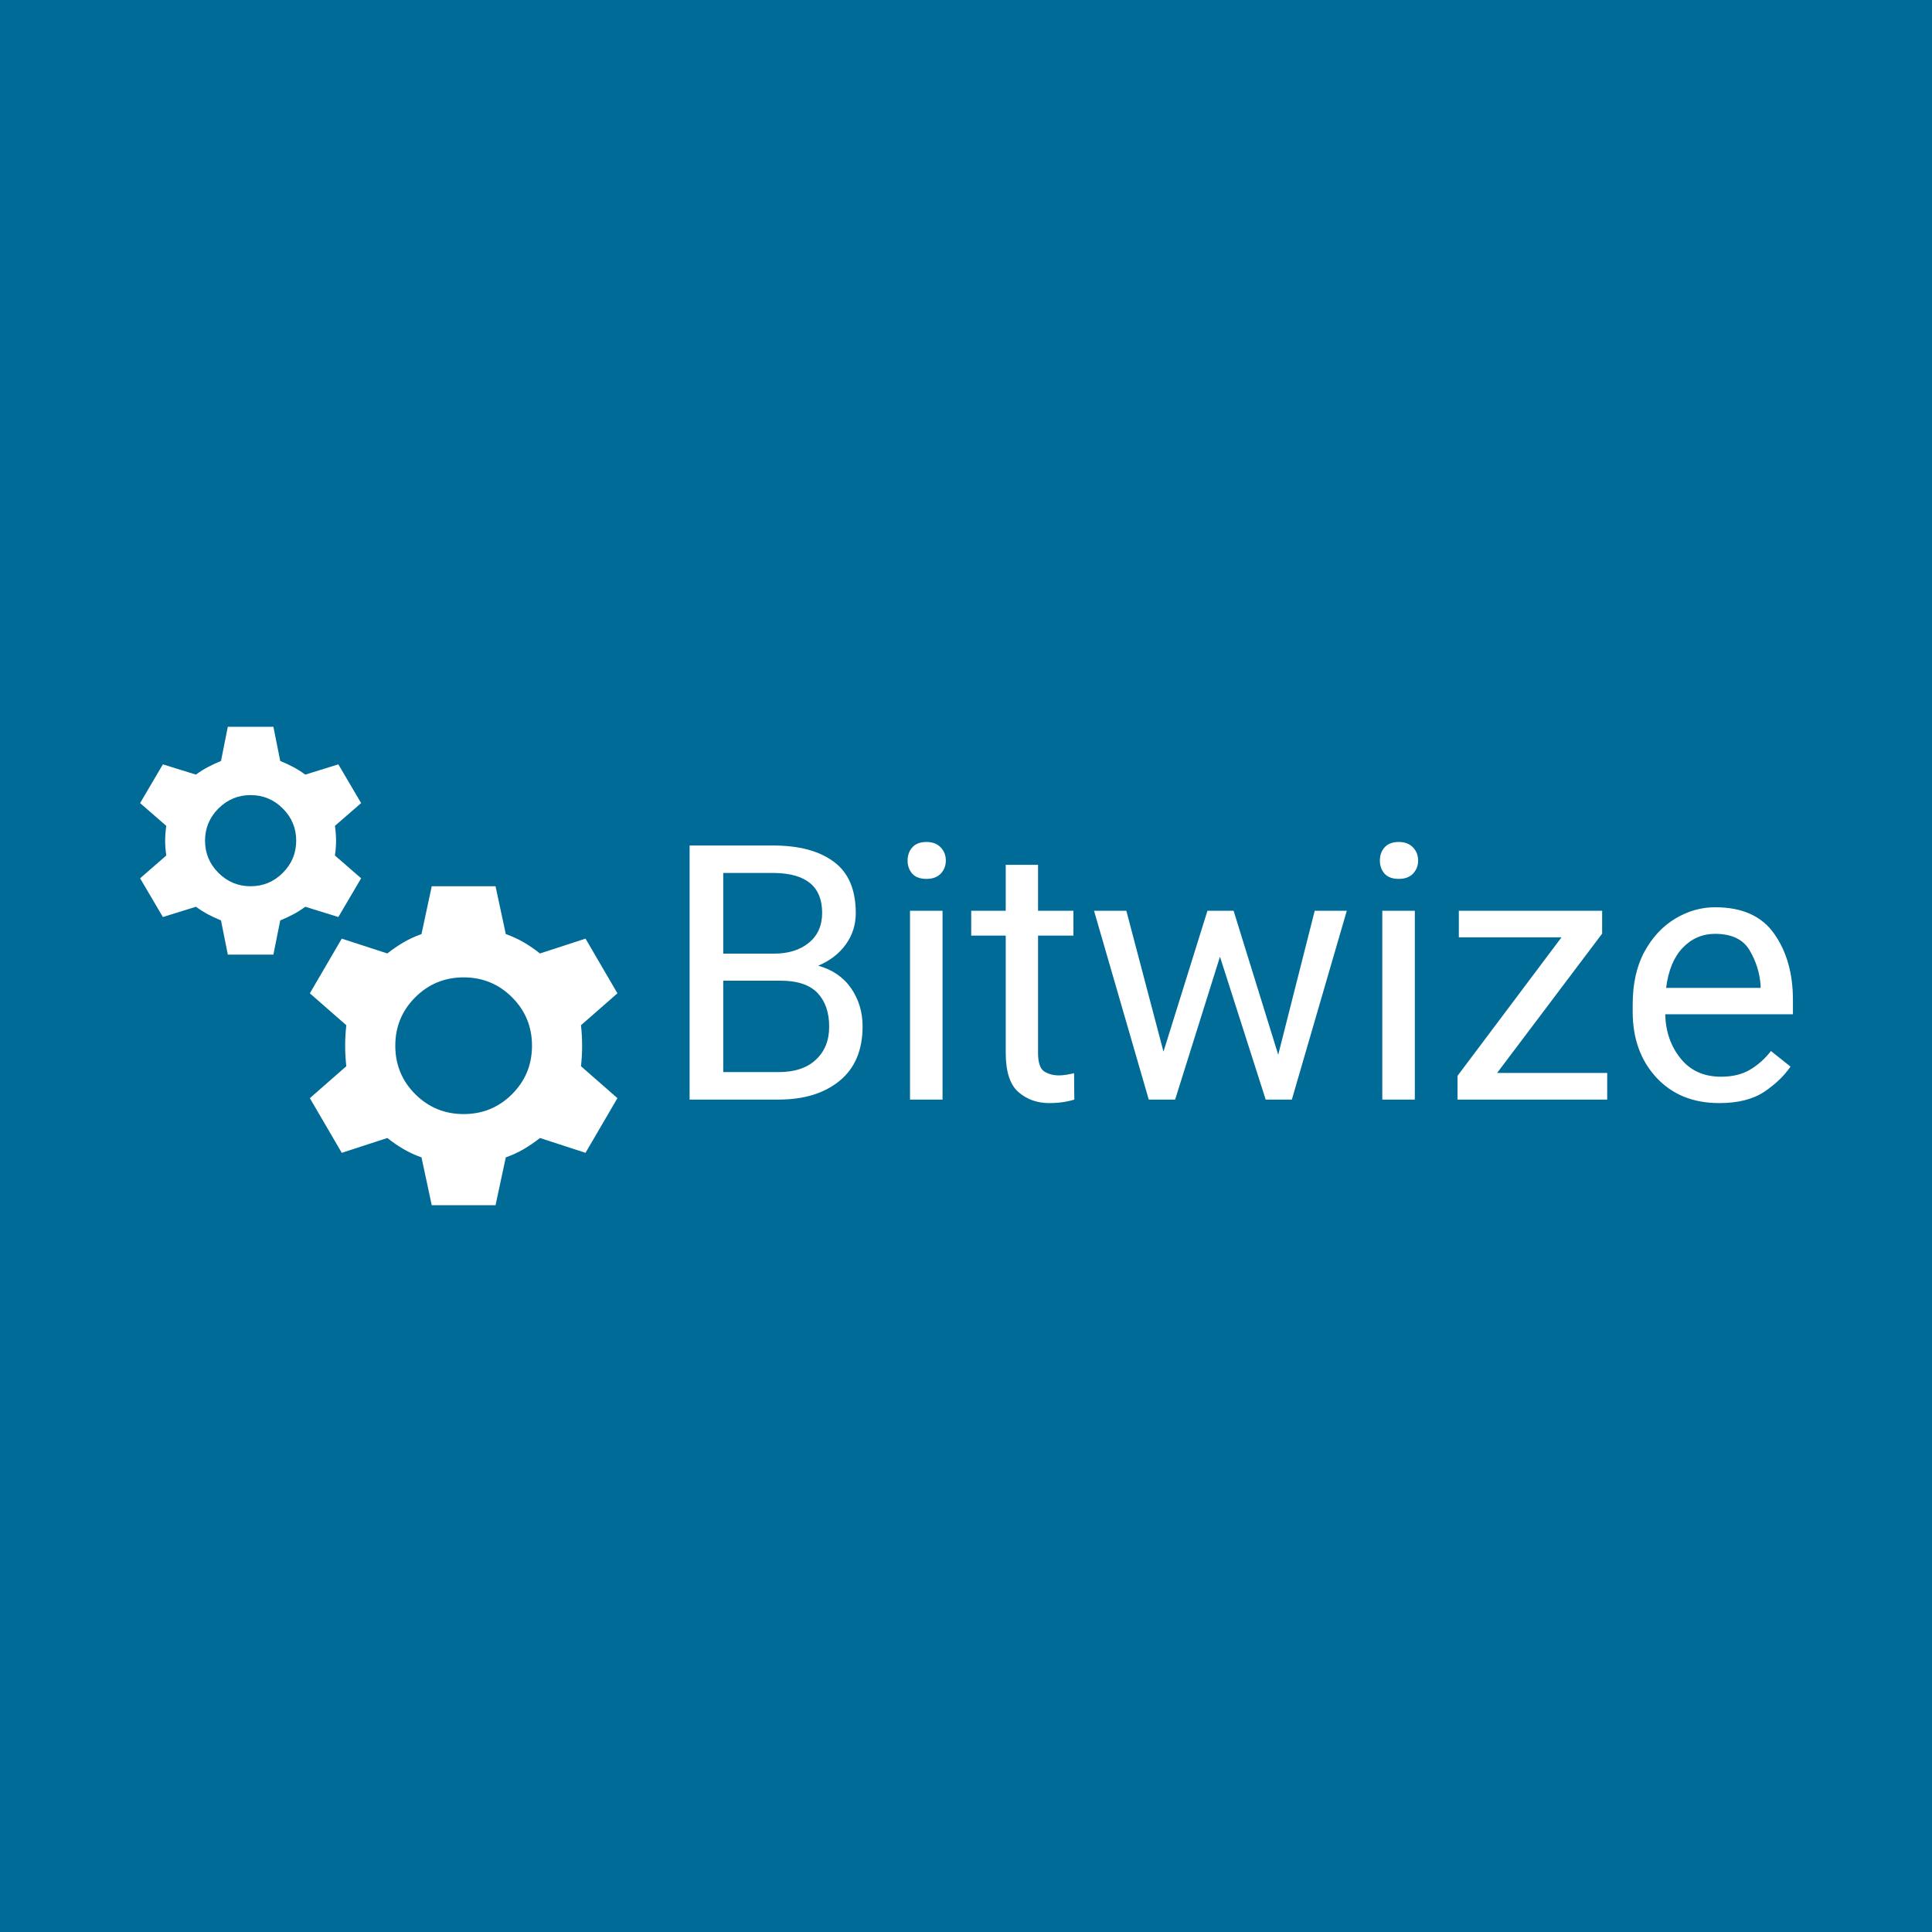
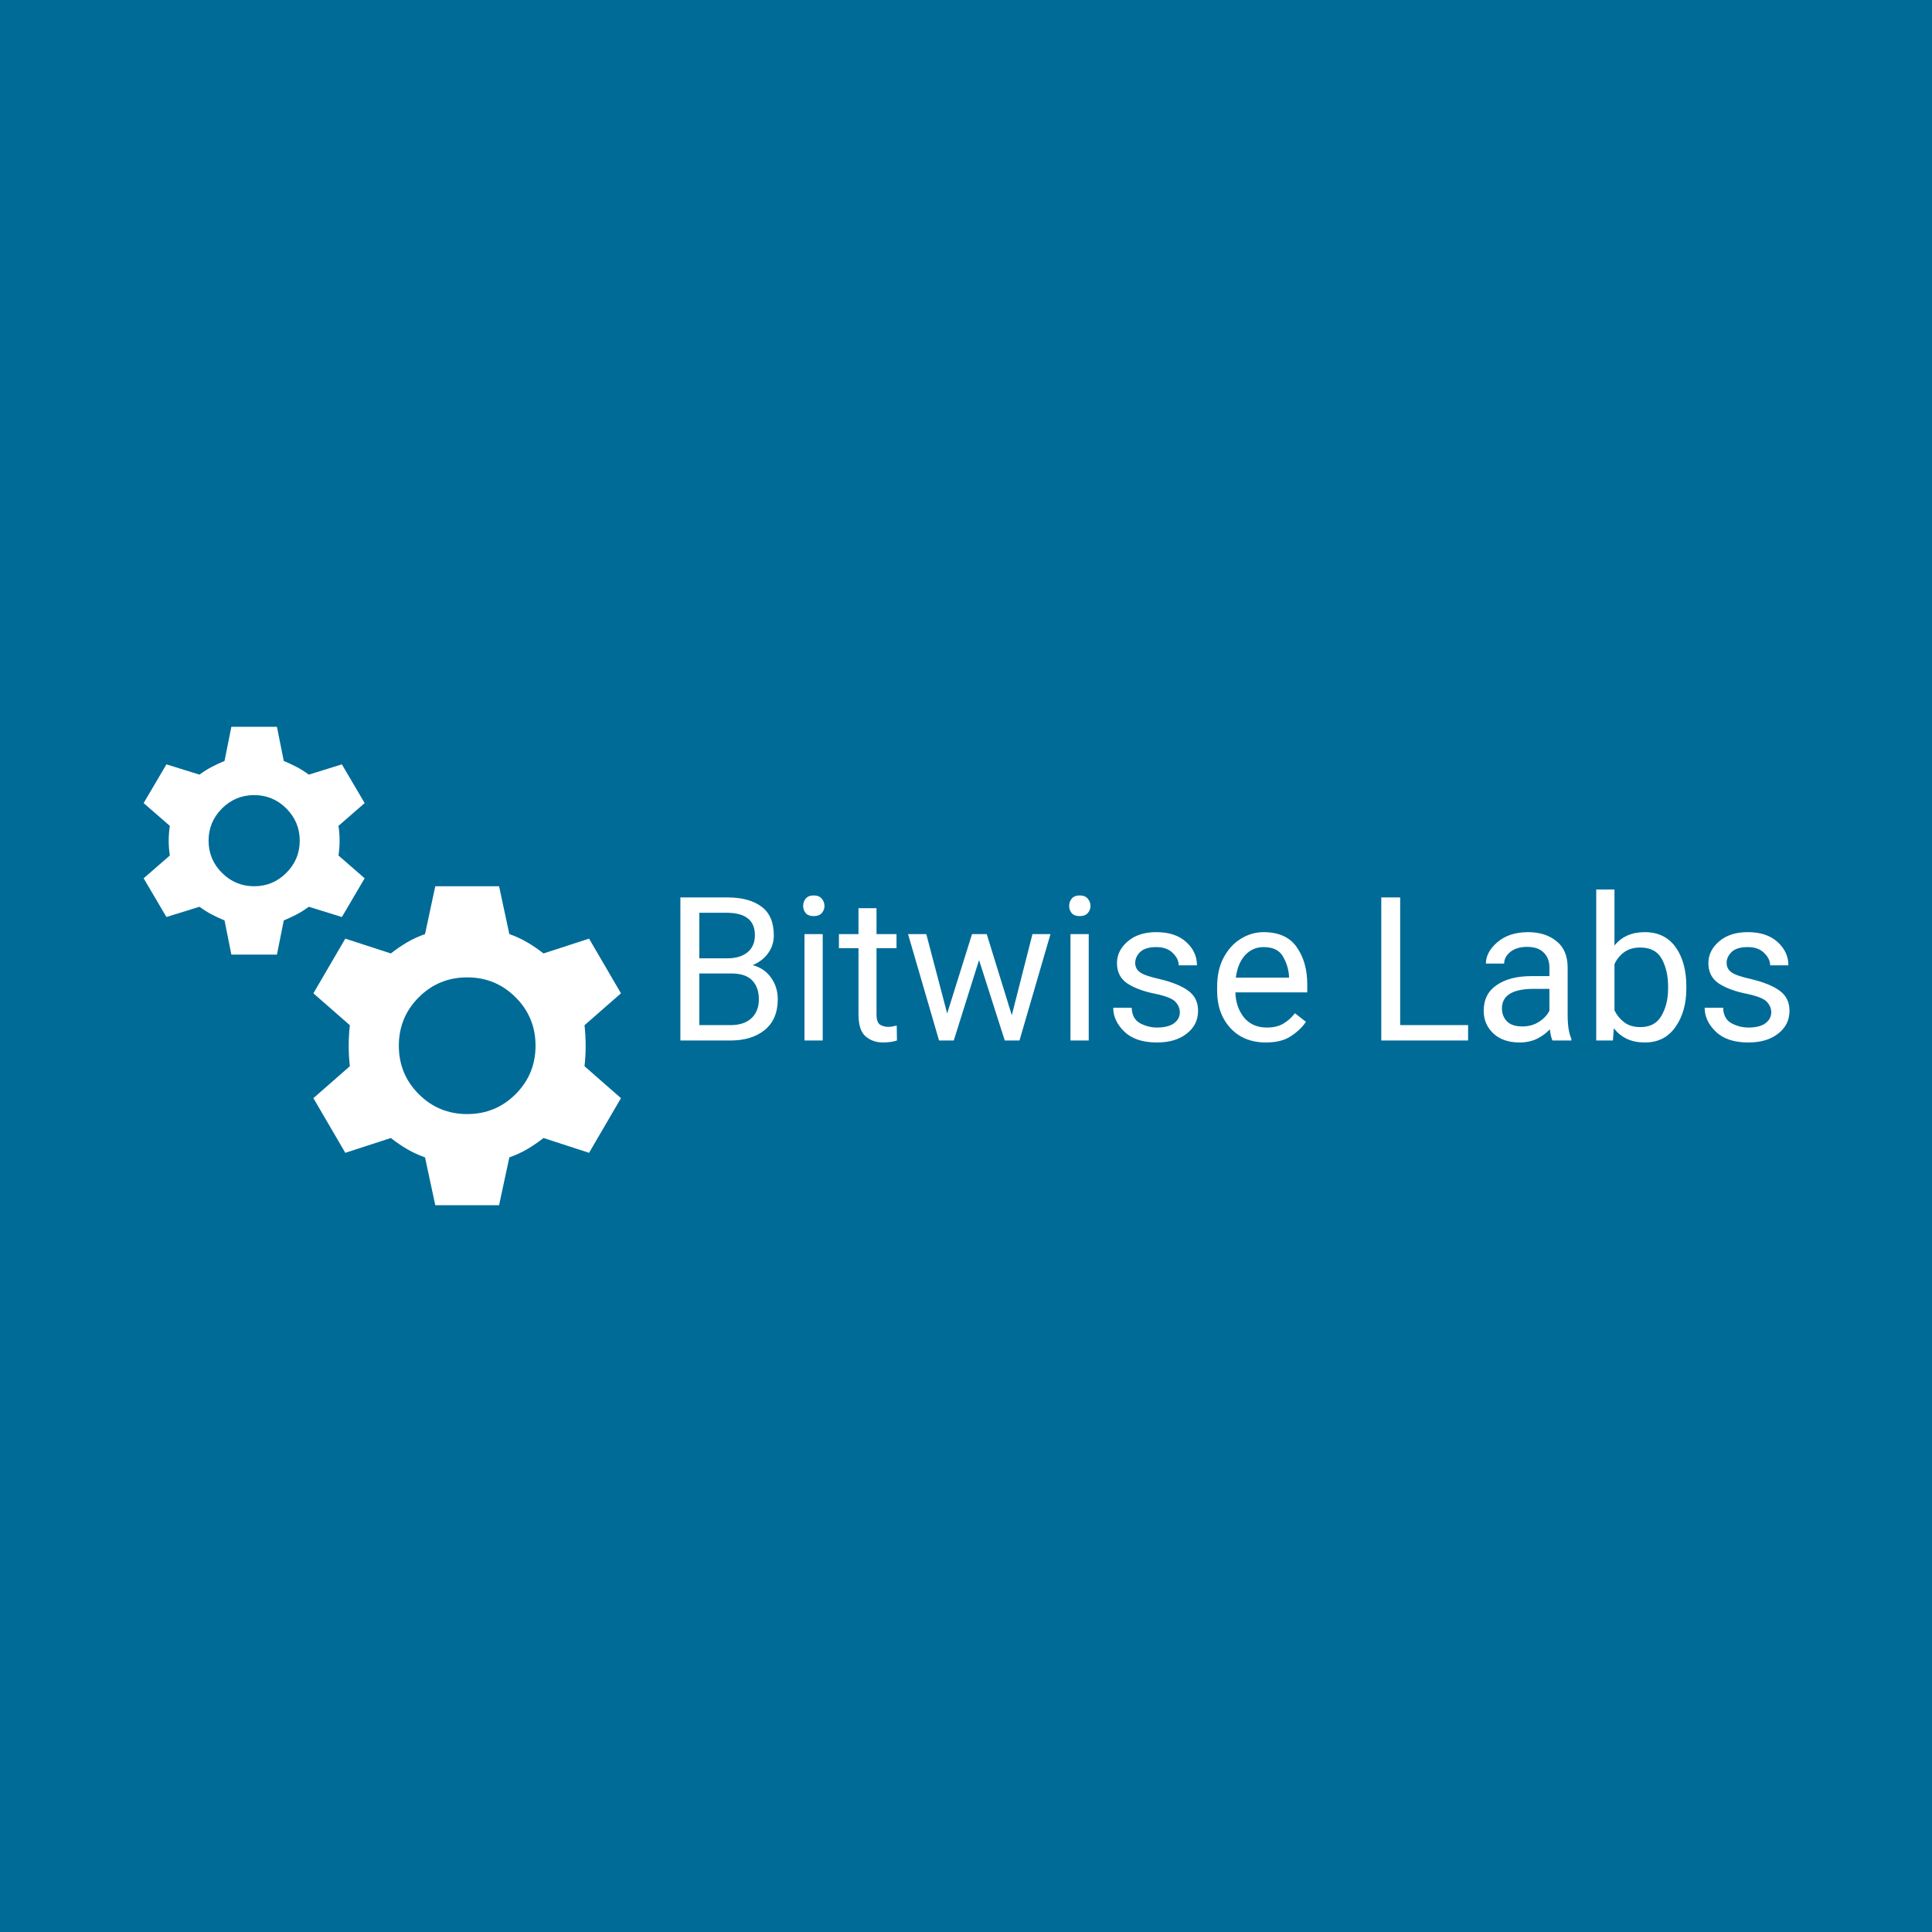
<svg xmlns="http://www.w3.org/2000/svg" width="512" height="512" viewBox="0 0 135.467 135.467" version="1.1" id="svg1" xml:space="preserve">
  <defs id="defs1" />
  <g id="layer1">
    <rect style="fill:#006b97;fill-opacity:1;stroke-width:2.107;stroke-linecap:round" id="rect1" width="135.467" height="135.467" x="0" y="0" />
-     <g id="g1" transform="matrix(0.9863366,0,0,0.9863366,-0.0116901,4.387797)">
+     <g id="g1" transform="matrix(0.9863366,0,0,0.9863366,0.2365203,4.387797)">
      <path d="m 16.208,63.413 -0.486,-2.429 q -0.486,-0.202 -0.911,-0.425 -0.425,-0.223 -0.871,-0.547 l -2.349,0.729 -1.62,-2.753 1.863,-1.62 q -0.081,-0.526 -0.081,-1.053 0,-0.526 0.081,-1.053 l -1.863,-1.62 1.62,-2.753 2.349,0.729 q 0.445,-0.324 0.871,-0.547 0.425,-0.223 0.911,-0.425 l 0.486,-2.429 h 3.239 l 0.486,2.429 q 0.486,0.202 0.911,0.425 0.425,0.223 0.871,0.547 l 2.349,-0.729 1.62,2.753 -1.863,1.62 q 0.081,0.526 0.081,1.053 0,0.526 -0.081,1.053 l 1.863,1.62 -1.62,2.753 -2.349,-0.729 q -0.445,0.324 -0.871,0.547 -0.425,0.223 -0.911,0.425 l -0.486,2.429 z m 1.62,-4.859 q 1.336,0 2.288,-0.952 0.952,-0.952 0.952,-2.288 0,-1.336 -0.952,-2.288 -0.952,-0.952 -2.288,-0.952 -1.336,0 -2.288,0.952 -0.952,0.952 -0.952,2.288 0,1.336 0.952,2.288 0.952,0.952 2.288,0.952 z M 30.704,81.229 29.975,77.828 q -0.688,-0.243 -1.275,-0.587 -0.587,-0.344 -1.154,-0.79 l -3.239,1.053 -2.268,-3.887 2.591,-2.268 q -0.081,-0.729 -0.081,-1.458 0,-0.729 0.081,-1.458 l -2.591,-2.268 2.268,-3.887 3.239,1.053 q 0.567,-0.445 1.154,-0.79 0.587,-0.344 1.275,-0.587 l 0.729,-3.401 h 4.535 l 0.729,3.401 q 0.688,0.243 1.275,0.587 0.587,0.344 1.154,0.79 l 3.239,-1.053 2.268,3.887 -2.591,2.268 q 0.081,0.729 0.081,1.458 0,0.729 -0.081,1.458 l 2.591,2.268 -2.268,3.887 -3.239,-1.053 q -0.567,0.445 -1.154,0.79 -0.587,0.344 -1.275,0.587 l -0.729,3.401 z m 2.268,-6.479 q 2.025,0 3.442,-1.417 1.417,-1.417 1.417,-3.442 0,-2.025 -1.417,-3.442 -1.417,-1.417 -3.442,-1.417 -2.025,0 -3.442,1.417 -1.417,1.417 -1.417,3.442 0,2.025 1.417,3.442 1.417,1.417 3.442,1.417 z" id="path1" style="fill:#ffffff;fill-opacity:1;stroke-width:0.04" />
-       <text xml:space="preserve" style="font-size:25.4px;fill:#ffffff;fill-opacity:1;stroke:#ffffff;stroke-width:2.065;stroke-linecap:round" x="46.941" y="73.718" id="text1">
-         <tspan id="tspan1" style="font-style:normal;font-variant:normal;font-weight:normal;font-stretch:normal;font-size:25.4px;font-family:Roboto;-inkscape-font-specification:Roboto;stroke:none;stroke-width:2.065;fill:#ffffff;fill-opacity:1" x="46.941" y="73.718">Bitwize</tspan>
+       <text xml:space="preserve" style="font-size:14.307px;fill:#ffffff;fill-opacity:1;stroke:#ffffff;stroke-width:2.065;stroke-linecap:round" x="46.941" y="69.518" id="text1">
+         <tspan id="tspan1" style="font-style:normal;font-variant:normal;font-weight:normal;font-stretch:normal;font-size:14.307px;font-family:Roboto;-inkscape-font-specification:Roboto;fill:#ffffff;fill-opacity:1;stroke:none;stroke-width:2.065" x="46.941" y="69.518">Bitwise Labs</tspan>
      </text>
    </g>
  </g>
</svg>
